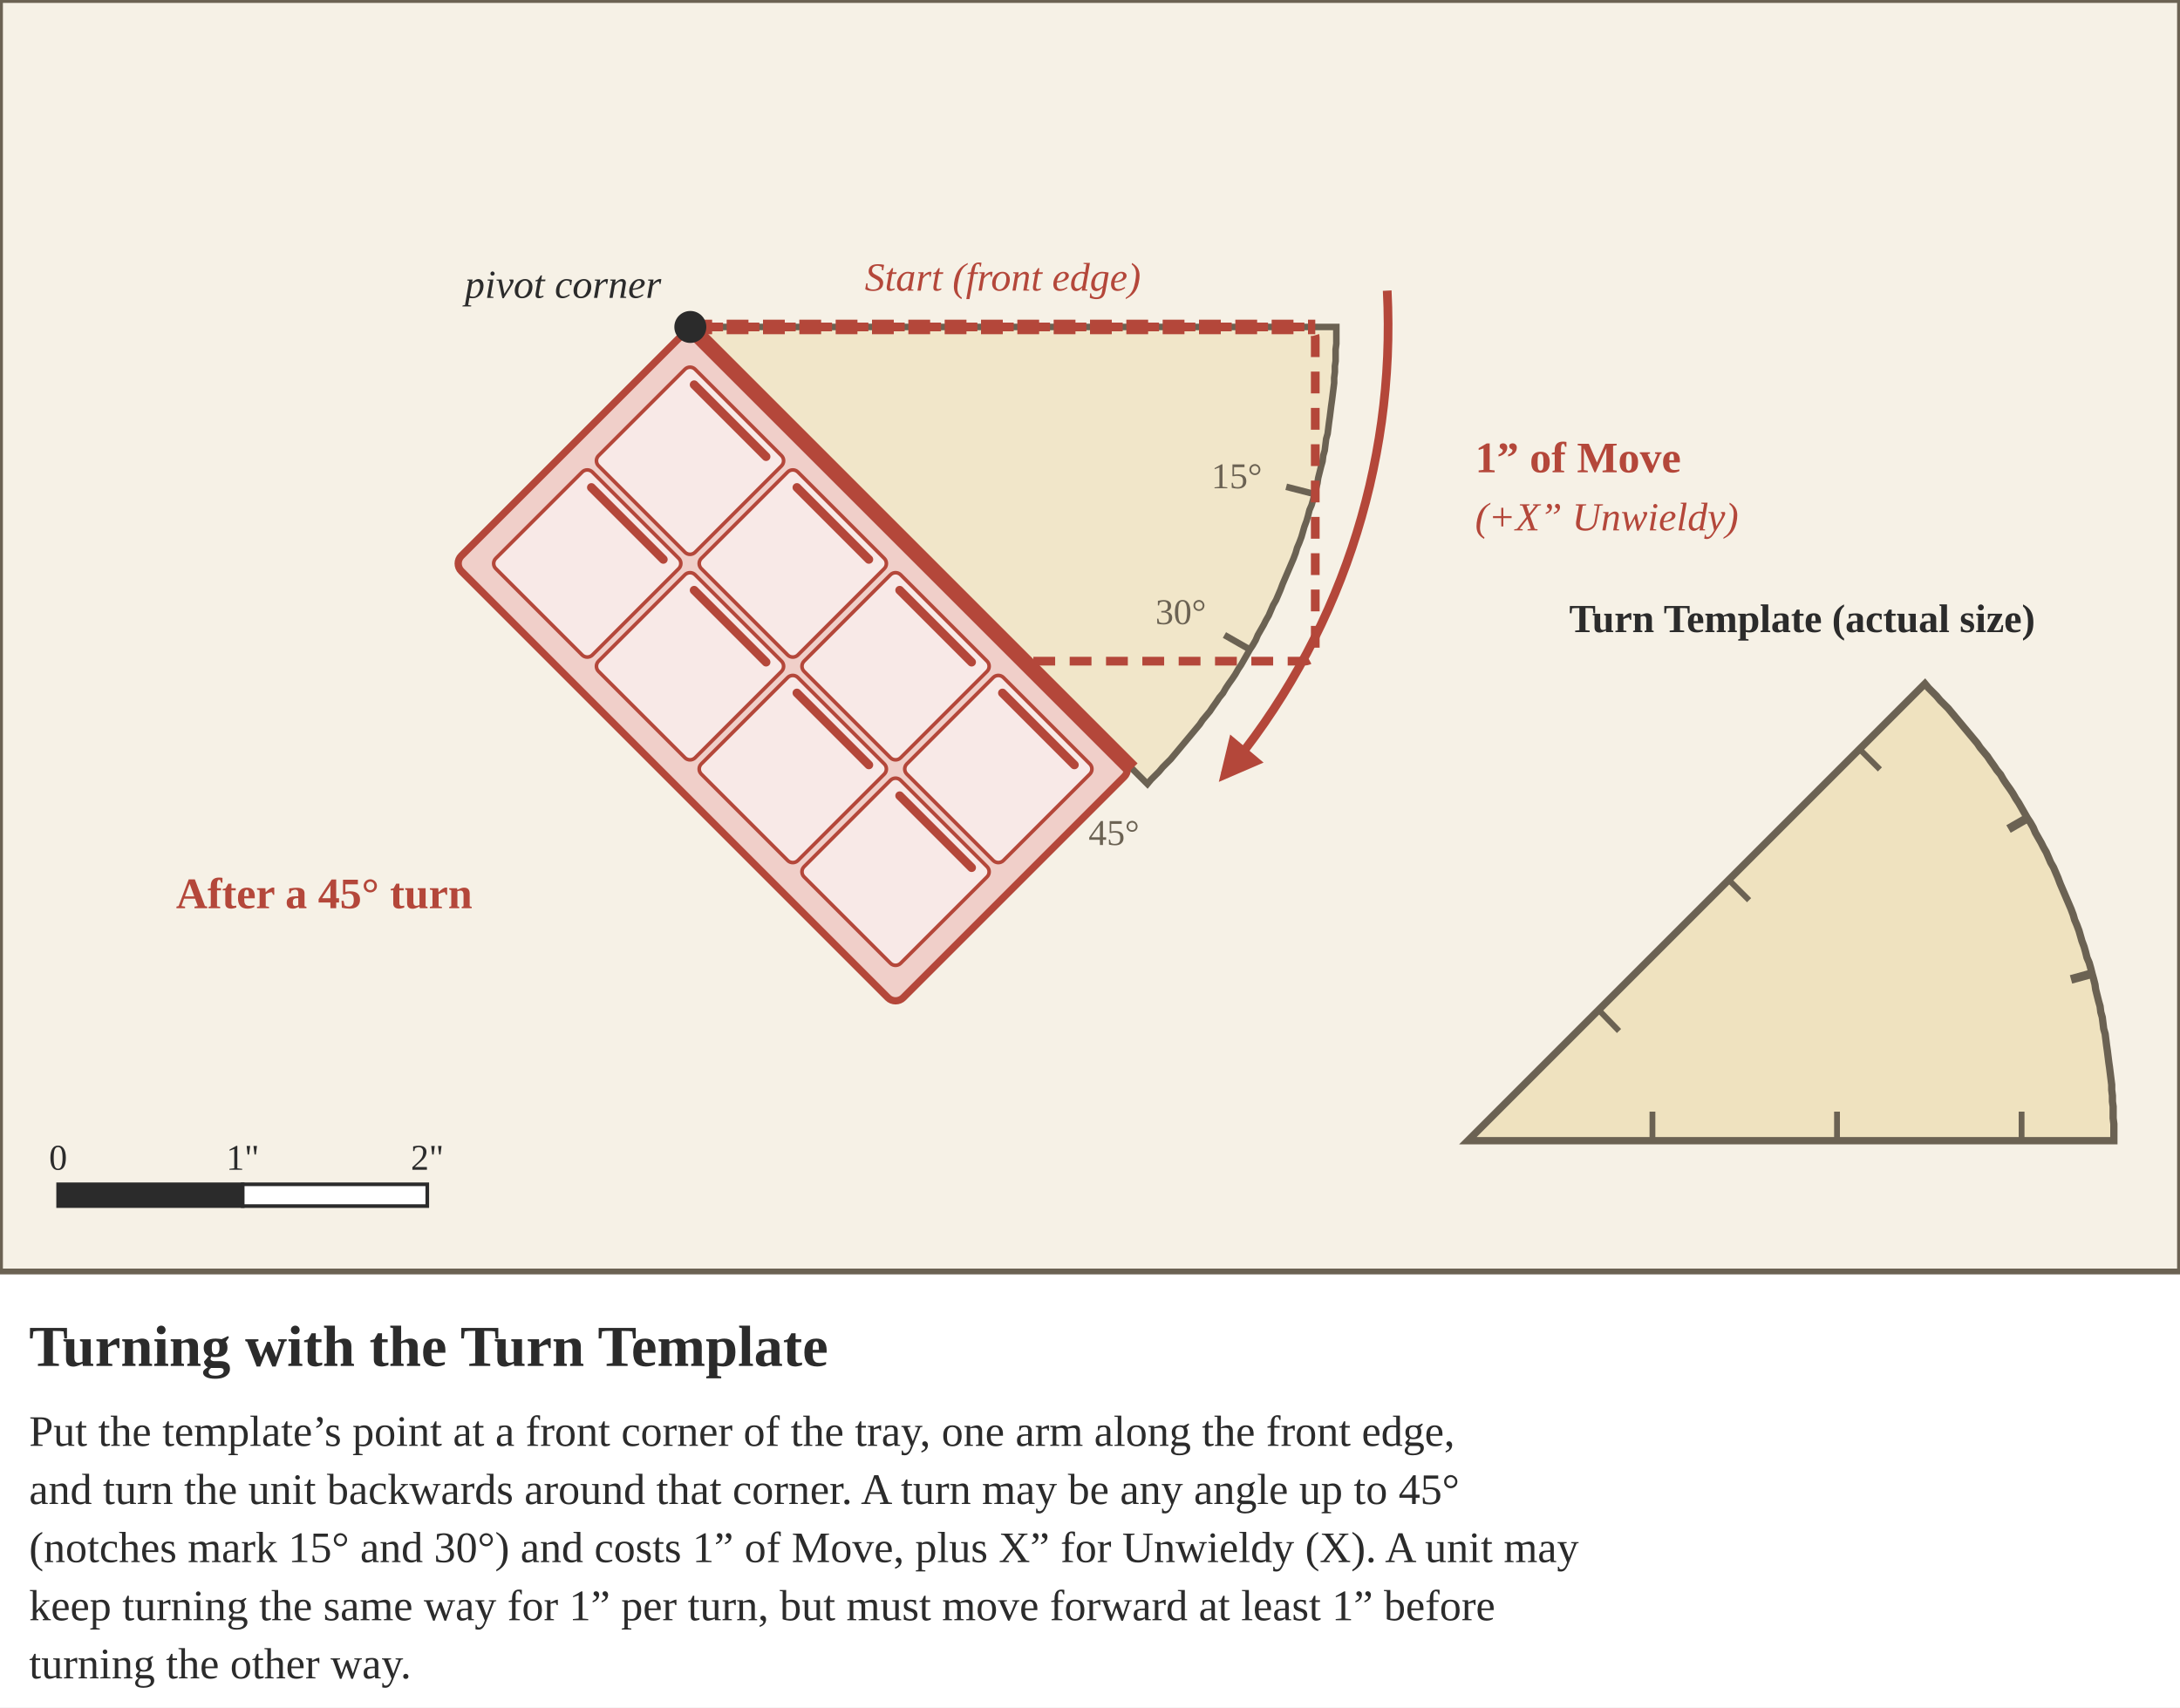
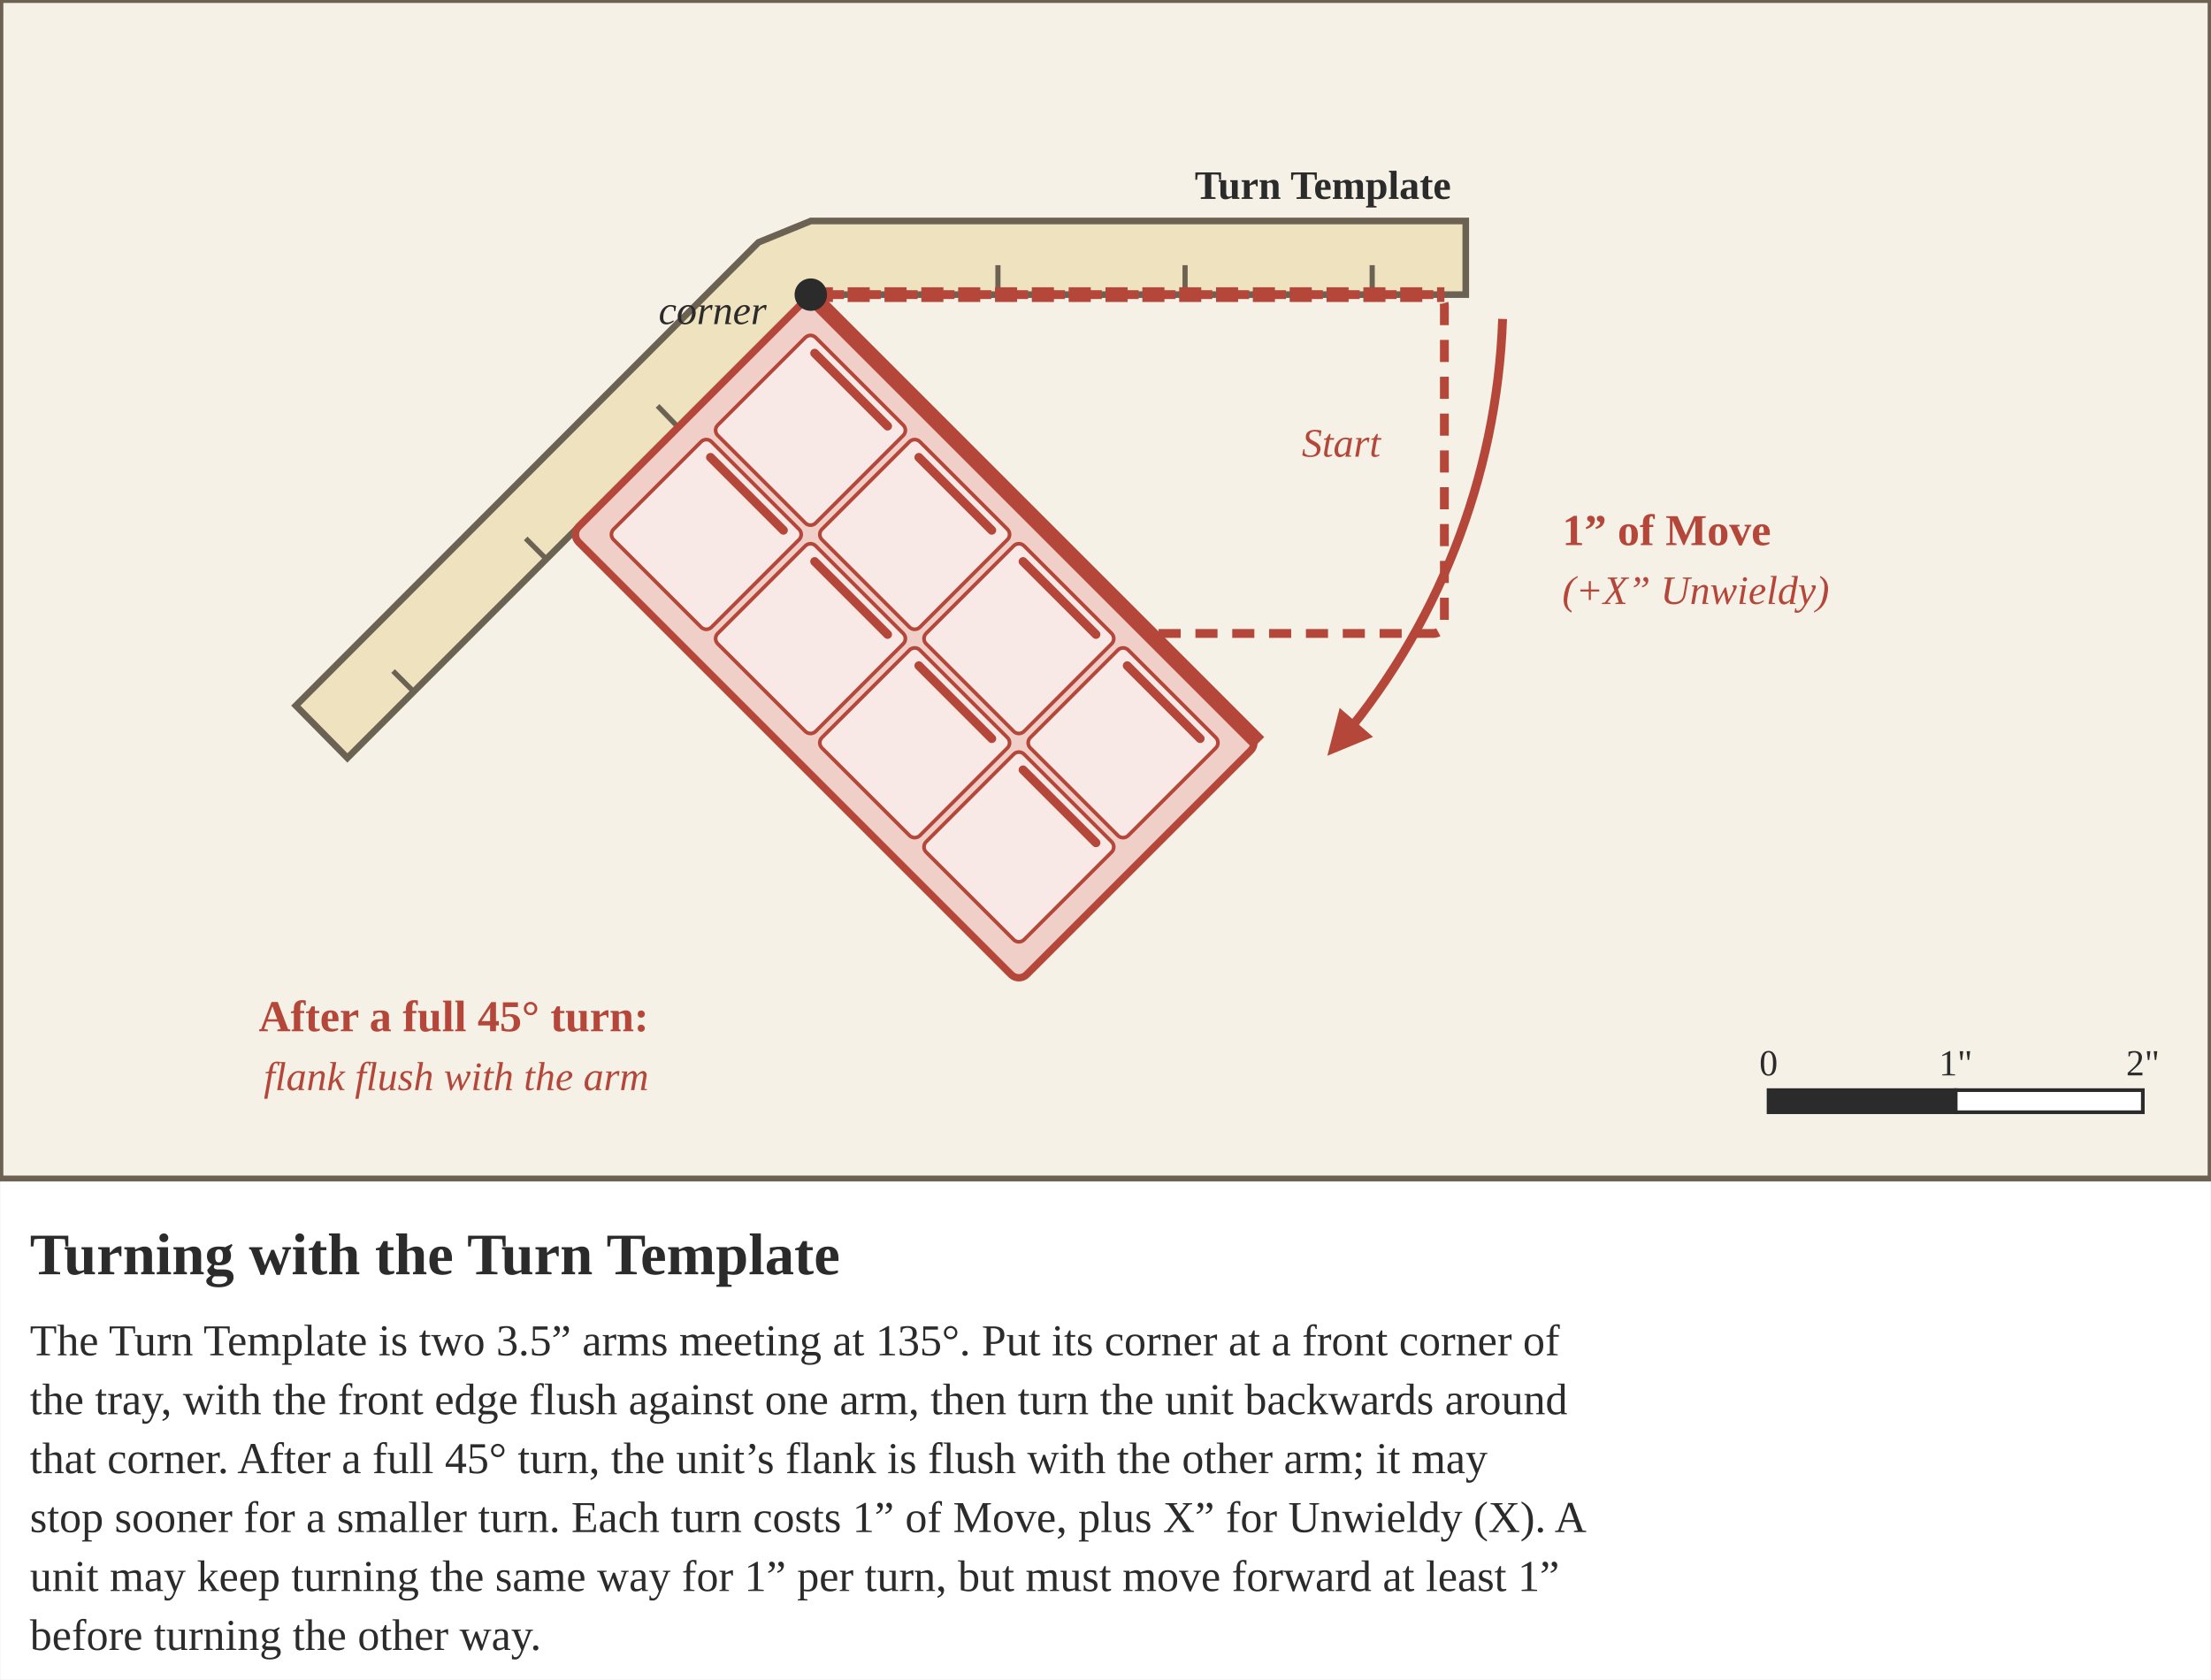
- <svg xmlns="http://www.w3.org/2000/svg" viewBox="0 0 300 235" width="720" height="564" font-family="Georgia, 'Times New Roman', serif">
+ <svg xmlns="http://www.w3.org/2000/svg" viewBox="0 0 300 228" width="720" height="547" font-family="Georgia, 'Times New Roman', serif">
  <defs>
    <marker id="arrow_b4473a" viewBox="0 0 10 10" refX="8" refY="5" markerWidth="5" markerHeight="5" orient="auto">
      <path d="M0,0 L10,5 L0,10 z" fill="#b4473a" />
    </marker>
  </defs>
-   <rect width="300" height="235" fill="#fff" />
-   <rect x="0" y="0" width="300" height="175" fill="#f6f1e6" stroke="#6b6253" stroke-width="0.8" />
-   <polygon points="95.0,45.0 183.9,45.0 183.9,45.8 183.9,46.6 183.9,47.3 183.8,48.1 183.8,48.9 183.8,49.7 183.7,50.4 183.7,51.2 183.6,52.0 183.6,52.7 183.5,53.5 183.4,54.3 183.3,55.1 183.2,55.8 183.1,56.6 183.0,57.4 182.9,58.1 182.8,58.9 182.7,59.7 182.5,60.4 182.4,61.2 182.3,62.0 182.1,62.7 182.0,63.5 181.8,64.2 181.6,65.0 181.4,65.8 181.3,66.5 181.1,67.3 180.9,68.0 180.7,68.8 180.5,69.5 180.2,70.2 180.0,71.0 179.8,71.7 179.5,72.5 179.3,73.2 179.1,73.9 178.8,74.7 178.5,75.4 178.3,76.1 178.0,76.9 177.7,77.6 177.4,78.3 177.1,79.0 176.8,79.7 176.5,80.4 176.2,81.2 175.9,81.9 175.6,82.6 175.2,83.3 174.9,84.0 174.6,84.7 174.2,85.4 173.9,86.0 173.5,86.7 173.1,87.4 172.8,88.1 172.4,88.8 172.0,89.4 171.6,90.1 171.2,90.8 170.8,91.5 170.4,92.1 170.0,92.8 169.6,93.4 169.1,94.1 168.7,94.7 168.3,95.4 167.8,96.0 167.4,96.6 166.9,97.3 166.5,97.9 166.0,98.5 165.5,99.1 165.1,99.7 164.6,100.3 164.1,100.9 163.6,101.5 163.1,102.1 162.6,102.7 162.1,103.3 161.6,103.9 161.1,104.5 160.5,105.1 160.0,105.6 159.5,106.2 158.9,106.8 158.4,107.3 157.9,107.9" fill="#efe2bf" fill-opacity="0.75" stroke="#6b6253" stroke-width="0.9" />
-   <line x1="177.0" y1="67.0" x2="180.9" y2="68.0" stroke="#6b6253" stroke-width="0.9" />
-   <text x="170.2" y="67.2" font-size="5" fill="#6b6253" text-anchor="middle">15°</text>
-   <line x1="168.5" y1="87.4" x2="172.0" y2="89.4" stroke="#6b6253" stroke-width="0.9" />
-   <text x="162.5" y="85.9" font-size="5" fill="#6b6253" text-anchor="middle">30°</text>
-   <text x="153.3" y="116.3" font-size="5" fill="#6b6253" text-anchor="middle">45°</text>
-   <g transform="translate(138.0,68.0) rotate(0.0)">
+   <rect width="300" height="228" fill="#fff" />
+   <rect x="0" y="0" width="300" height="160" fill="#f6f1e6" stroke="#6b6253" stroke-width="0.8" />
+   <polygon points="47.1,102.9 40.1,95.8 102.9,32.9 110.0,30.0 198.9,30.0 198.9,40.0 110.0,40.0" fill="#efe2bf" stroke="#6b6253" stroke-width="0.9" />
+   <line x1="135.4" y1="40.0" x2="135.4" y2="36.0" stroke="#6b6253" stroke-width="0.7" />
+   <line x1="160.8" y1="40.0" x2="160.8" y2="36.0" stroke="#6b6253" stroke-width="0.7" />
+   <line x1="186.2" y1="40.0" x2="186.2" y2="36.0" stroke="#6b6253" stroke-width="0.7" />
+   <line x1="92.0" y1="58.0" x2="89.2" y2="55.1" stroke="#6b6253" stroke-width="0.7" />
+   <line x1="74.1" y1="75.9" x2="71.3" y2="73.1" stroke="#6b6253" stroke-width="0.7" />
+   <line x1="56.1" y1="93.9" x2="53.3" y2="91.1" stroke="#6b6253" stroke-width="0.7" />
+   <text x="196.9" y="27.0" font-size="5.5" fill="#2b2b2b" text-anchor="end" font-weight="bold">Turn Template</text>
+   <g transform="translate(153.0,63.0) rotate(0.0)">
    <rect x="-43.0" y="-23.0" width="86" height="46" rx="1.5" fill="none" stroke="#b4473a" stroke-width="1.2" stroke-dasharray="3 2" />
    <line x1="-43.0" y1="-23.0" x2="43.0" y2="-23.0" stroke="#b4473a" stroke-width="2" stroke-dasharray="3 2" />
  </g>
-   <g transform="translate(109.1,91.7) rotate(45.0)">
+   <g transform="translate(124.1,86.7) rotate(45.0)">
    <rect x="-43.0" y="-23.0" width="86" height="46" rx="1.5" fill="#f0cfc9" stroke="#b4473a" stroke-width="1" />
    <rect x="-39.4" y="-19.4" width="18.8" height="18.8" rx="1" fill="#fff" fill-opacity="0.55" stroke="#b4473a" stroke-width="0.5" />
    <line x1="-37.0" y1="-17.8" x2="-23.0" y2="-17.8" stroke="#b4473a" stroke-width="1.2" stroke-linecap="round" />
    <rect x="-19.4" y="-19.4" width="18.8" height="18.8" rx="1" fill="#fff" fill-opacity="0.55" stroke="#b4473a" stroke-width="0.5" />
    <line x1="-17.0" y1="-17.8" x2="-3.0" y2="-17.8" stroke="#b4473a" stroke-width="1.2" stroke-linecap="round" />
    <rect x="0.6" y="-19.4" width="18.8" height="18.8" rx="1" fill="#fff" fill-opacity="0.55" stroke="#b4473a" stroke-width="0.5" />
    <line x1="3.0" y1="-17.8" x2="17.0" y2="-17.8" stroke="#b4473a" stroke-width="1.2" stroke-linecap="round" />
    <rect x="20.6" y="-19.4" width="18.8" height="18.8" rx="1" fill="#fff" fill-opacity="0.55" stroke="#b4473a" stroke-width="0.5" />
    <line x1="23.0" y1="-17.8" x2="37.0" y2="-17.8" stroke="#b4473a" stroke-width="1.2" stroke-linecap="round" />
    <rect x="-39.4" y="0.6" width="18.8" height="18.8" rx="1" fill="#fff" fill-opacity="0.55" stroke="#b4473a" stroke-width="0.5" />
    <line x1="-37.0" y1="2.2" x2="-23.0" y2="2.2" stroke="#b4473a" stroke-width="1.2" stroke-linecap="round" />
    <rect x="-19.4" y="0.6" width="18.8" height="18.8" rx="1" fill="#fff" fill-opacity="0.55" stroke="#b4473a" stroke-width="0.5" />
    <line x1="-17.0" y1="2.2" x2="-3.0" y2="2.2" stroke="#b4473a" stroke-width="1.2" stroke-linecap="round" />
    <rect x="0.6" y="0.6" width="18.8" height="18.8" rx="1" fill="#fff" fill-opacity="0.55" stroke="#b4473a" stroke-width="0.5" />
    <line x1="3.0" y1="2.2" x2="17.0" y2="2.2" stroke="#b4473a" stroke-width="1.2" stroke-linecap="round" />
    <rect x="20.6" y="0.6" width="18.8" height="18.8" rx="1" fill="#fff" fill-opacity="0.55" stroke="#b4473a" stroke-width="0.5" />
    <line x1="23.0" y1="2.2" x2="37.0" y2="2.2" stroke="#b4473a" stroke-width="1.2" stroke-linecap="round" />
    <line x1="-43.0" y1="-23.0" x2="43.0" y2="-23.0" stroke="#b4473a" stroke-width="2.2" />
  </g>
-   <circle cx="95" cy="45" r="2.2" fill="#2b2b2b" />
-   <text x="91.0" y="41.0" font-size="5.5" fill="#2b2b2b" text-anchor="end" font-style="italic">pivot corner</text>
-   <path d="M190.9,40.0 A96,96 0 0 1 168.5,106.7" fill="none" stroke="#b4473a" stroke-width="1.2" marker-end="url(#arrow_b4473a)" />
-   <text x="203.0" y="65.0" font-size="6" fill="#b4473a" text-anchor="start" font-weight="bold">1” of Move</text>
-   <text x="203.0" y="73.0" font-size="5.5" fill="#b4473a" text-anchor="start" font-style="italic">(+X” Unwieldy)</text>
-   <text x="138.0" y="40.0" font-size="5.5" fill="#b4473a" text-anchor="middle" font-style="italic">Start (front edge)</text>
-   <text x="65.0" y="125.0" font-size="6" fill="#b4473a" text-anchor="end" font-weight="bold">After a 45° turn</text>
-   <rect x="8.0" y="163" width="25.4" height="3" fill="#2b2b2b" stroke="#2b2b2b" stroke-width="0.5" />
-   <rect x="33.4" y="163" width="25.4" height="3" fill="#fff" stroke="#2b2b2b" stroke-width="0.5" />
-   <text x="8.0" y="161.0" font-size="5" fill="#2b2b2b" text-anchor="middle">0</text>
-   <text x="33.4" y="161.0" font-size="5" fill="#2b2b2b" text-anchor="middle">1"</text>
-   <text x="58.8" y="161.0" font-size="5" fill="#2b2b2b" text-anchor="middle">2"</text>
-   <polygon points="202.0,157.0 290.9,157.0 290.9,156.2 290.9,155.4 290.9,154.7 290.8,153.9 290.8,153.1 290.8,152.3 290.7,151.6 290.7,150.8 290.6,150.0 290.6,149.3 290.5,148.5 290.4,147.7 290.3,146.9 290.2,146.2 290.1,145.4 290.0,144.6 289.9,143.9 289.8,143.1 289.7,142.3 289.5,141.6 289.4,140.8 289.3,140.0 289.1,139.3 289.0,138.5 288.8,137.8 288.6,137.0 288.4,136.2 288.3,135.5 288.1,134.7 287.9,134.0 287.7,133.2 287.5,132.5 287.2,131.8 287.0,131.0 286.8,130.3 286.5,129.5 286.3,128.8 286.1,128.1 285.8,127.3 285.5,126.6 285.3,125.9 285.0,125.1 284.7,124.4 284.4,123.7 284.1,123.0 283.8,122.3 283.5,121.6 283.2,120.8 282.9,120.1 282.6,119.4 282.2,118.7 281.9,118.0 281.6,117.3 281.2,116.6 280.9,116.0 280.5,115.3 280.1,114.6 279.8,113.9 279.4,113.2 279.0,112.6 278.6,111.9 278.2,111.2 277.8,110.5 277.4,109.9 277.0,109.2 276.6,108.6 276.1,107.9 275.7,107.3 275.3,106.6 274.8,106.0 274.4,105.4 273.9,104.7 273.5,104.1 273.0,103.5 272.5,102.9 272.1,102.3 271.6,101.7 271.1,101.1 270.6,100.5 270.1,99.9 269.6,99.3 269.1,98.7 268.6,98.1 268.1,97.5 267.5,96.9 267.0,96.4 266.5,95.8 265.9,95.2 265.4,94.7 264.9,94.1" fill="#efe2bf" stroke="#6b6253" stroke-width="1" />
-   <line x1="227.4" y1="157.0" x2="227.4" y2="153.0" stroke="#6b6253" stroke-width="0.8" />
-   <line x1="252.8" y1="157.0" x2="252.8" y2="153.0" stroke="#6b6253" stroke-width="0.8" />
-   <line x1="278.2" y1="157.0" x2="278.2" y2="153.0" stroke="#6b6253" stroke-width="0.8" />
-   <line x1="220.0" y1="139.0" x2="222.8" y2="141.9" stroke="#6b6253" stroke-width="0.8" />
-   <line x1="237.9" y1="121.1" x2="240.7" y2="123.9" stroke="#6b6253" stroke-width="0.8" />
-   <line x1="255.9" y1="103.1" x2="258.7" y2="105.9" stroke="#6b6253" stroke-width="0.8" />
-   <line x1="285.0" y1="134.8" x2="287.9" y2="134.0" stroke="#6b6253" stroke-width="1.2" />
-   <line x1="276.4" y1="114.1" x2="279.0" y2="112.6" stroke="#6b6253" stroke-width="1.2" />
-   <text x="248.0" y="87.0" font-size="5.5" fill="#2b2b2b" text-anchor="middle" font-weight="bold">Turn Template (actual size)</text>
-   <text x="4" y="188" font-size="8" font-weight="bold" fill="#2b2b2b">Turning with the Turn Template</text>
-   <text x="4" y="199" font-size="6" fill="#2b2b2b">Put the template’s point at a front corner of the tray, one arm along the front edge,</text>
-   <text x="4" y="207" font-size="6" fill="#2b2b2b">and turn the unit backwards around that corner. A turn may be any angle up to 45°</text>
-   <text x="4" y="215" font-size="6" fill="#2b2b2b">(notches mark 15° and 30°) and costs 1” of Move, plus X” for Unwieldy (X). A unit may</text>
-   <text x="4" y="223" font-size="6" fill="#2b2b2b">keep turning the same way for 1” per turn, but must move forward at least 1” before</text>
-   <text x="4" y="231" font-size="6" fill="#2b2b2b">turning the other way.</text>
+   <circle cx="110" cy="40" r="2.2" fill="#2b2b2b" />
+   <path d="M203.9,43.3 A94,94 0 0 1 180.9,101.7" fill="none" stroke="#b4473a" stroke-width="1.2" marker-end="url(#arrow_b4473a)" />
+   <text x="212.0" y="74.0" font-size="6" fill="#b4473a" text-anchor="start" font-weight="bold">1” of Move</text>
+   <text x="212.0" y="82.0" font-size="5.5" fill="#b4473a" text-anchor="start" font-style="italic">(+X” Unwieldy)</text>
+   <text x="182.0" y="62.0" font-size="5.5" fill="#b4473a" text-anchor="middle" font-style="italic">Start</text>
+   <text x="88.0" y="140.0" font-size="6" fill="#b4473a" text-anchor="end" font-weight="bold">After a full 45° turn:</text>
+   <text x="88.0" y="148.0" font-size="5.5" fill="#b4473a" text-anchor="end" font-style="italic">flank flush with the arm</text>
+   <text x="104.0" y="44.0" font-size="5.5" fill="#2b2b2b" text-anchor="end" font-style="italic">corner</text>
+   <rect x="240.0" y="148" width="25.4" height="3" fill="#2b2b2b" stroke="#2b2b2b" stroke-width="0.5" />
+   <rect x="265.4" y="148" width="25.4" height="3" fill="#fff" stroke="#2b2b2b" stroke-width="0.5" />
+   <text x="240.0" y="146.0" font-size="5" fill="#2b2b2b" text-anchor="middle">0</text>
+   <text x="265.4" y="146.0" font-size="5" fill="#2b2b2b" text-anchor="middle">1"</text>
+   <text x="290.8" y="146.0" font-size="5" fill="#2b2b2b" text-anchor="middle">2"</text>
+   <text x="4" y="173" font-size="8" font-weight="bold" fill="#2b2b2b">Turning with the Turn Template</text>
+   <text x="4" y="184" font-size="6" fill="#2b2b2b">The Turn Template is two 3.5” arms meeting at 135°. Put its corner at a front corner of</text>
+   <text x="4" y="192" font-size="6" fill="#2b2b2b">the tray, with the front edge flush against one arm, then turn the unit backwards around</text>
+   <text x="4" y="200" font-size="6" fill="#2b2b2b">that corner. After a full 45° turn, the unit’s flank is flush with the other arm; it may</text>
+   <text x="4" y="208" font-size="6" fill="#2b2b2b">stop sooner for a smaller turn. Each turn costs 1” of Move, plus X” for Unwieldy (X). A</text>
+   <text x="4" y="216" font-size="6" fill="#2b2b2b">unit may keep turning the same way for 1” per turn, but must move forward at least 1”</text>
+   <text x="4" y="224" font-size="6" fill="#2b2b2b">before turning the other way.</text>
</svg>
